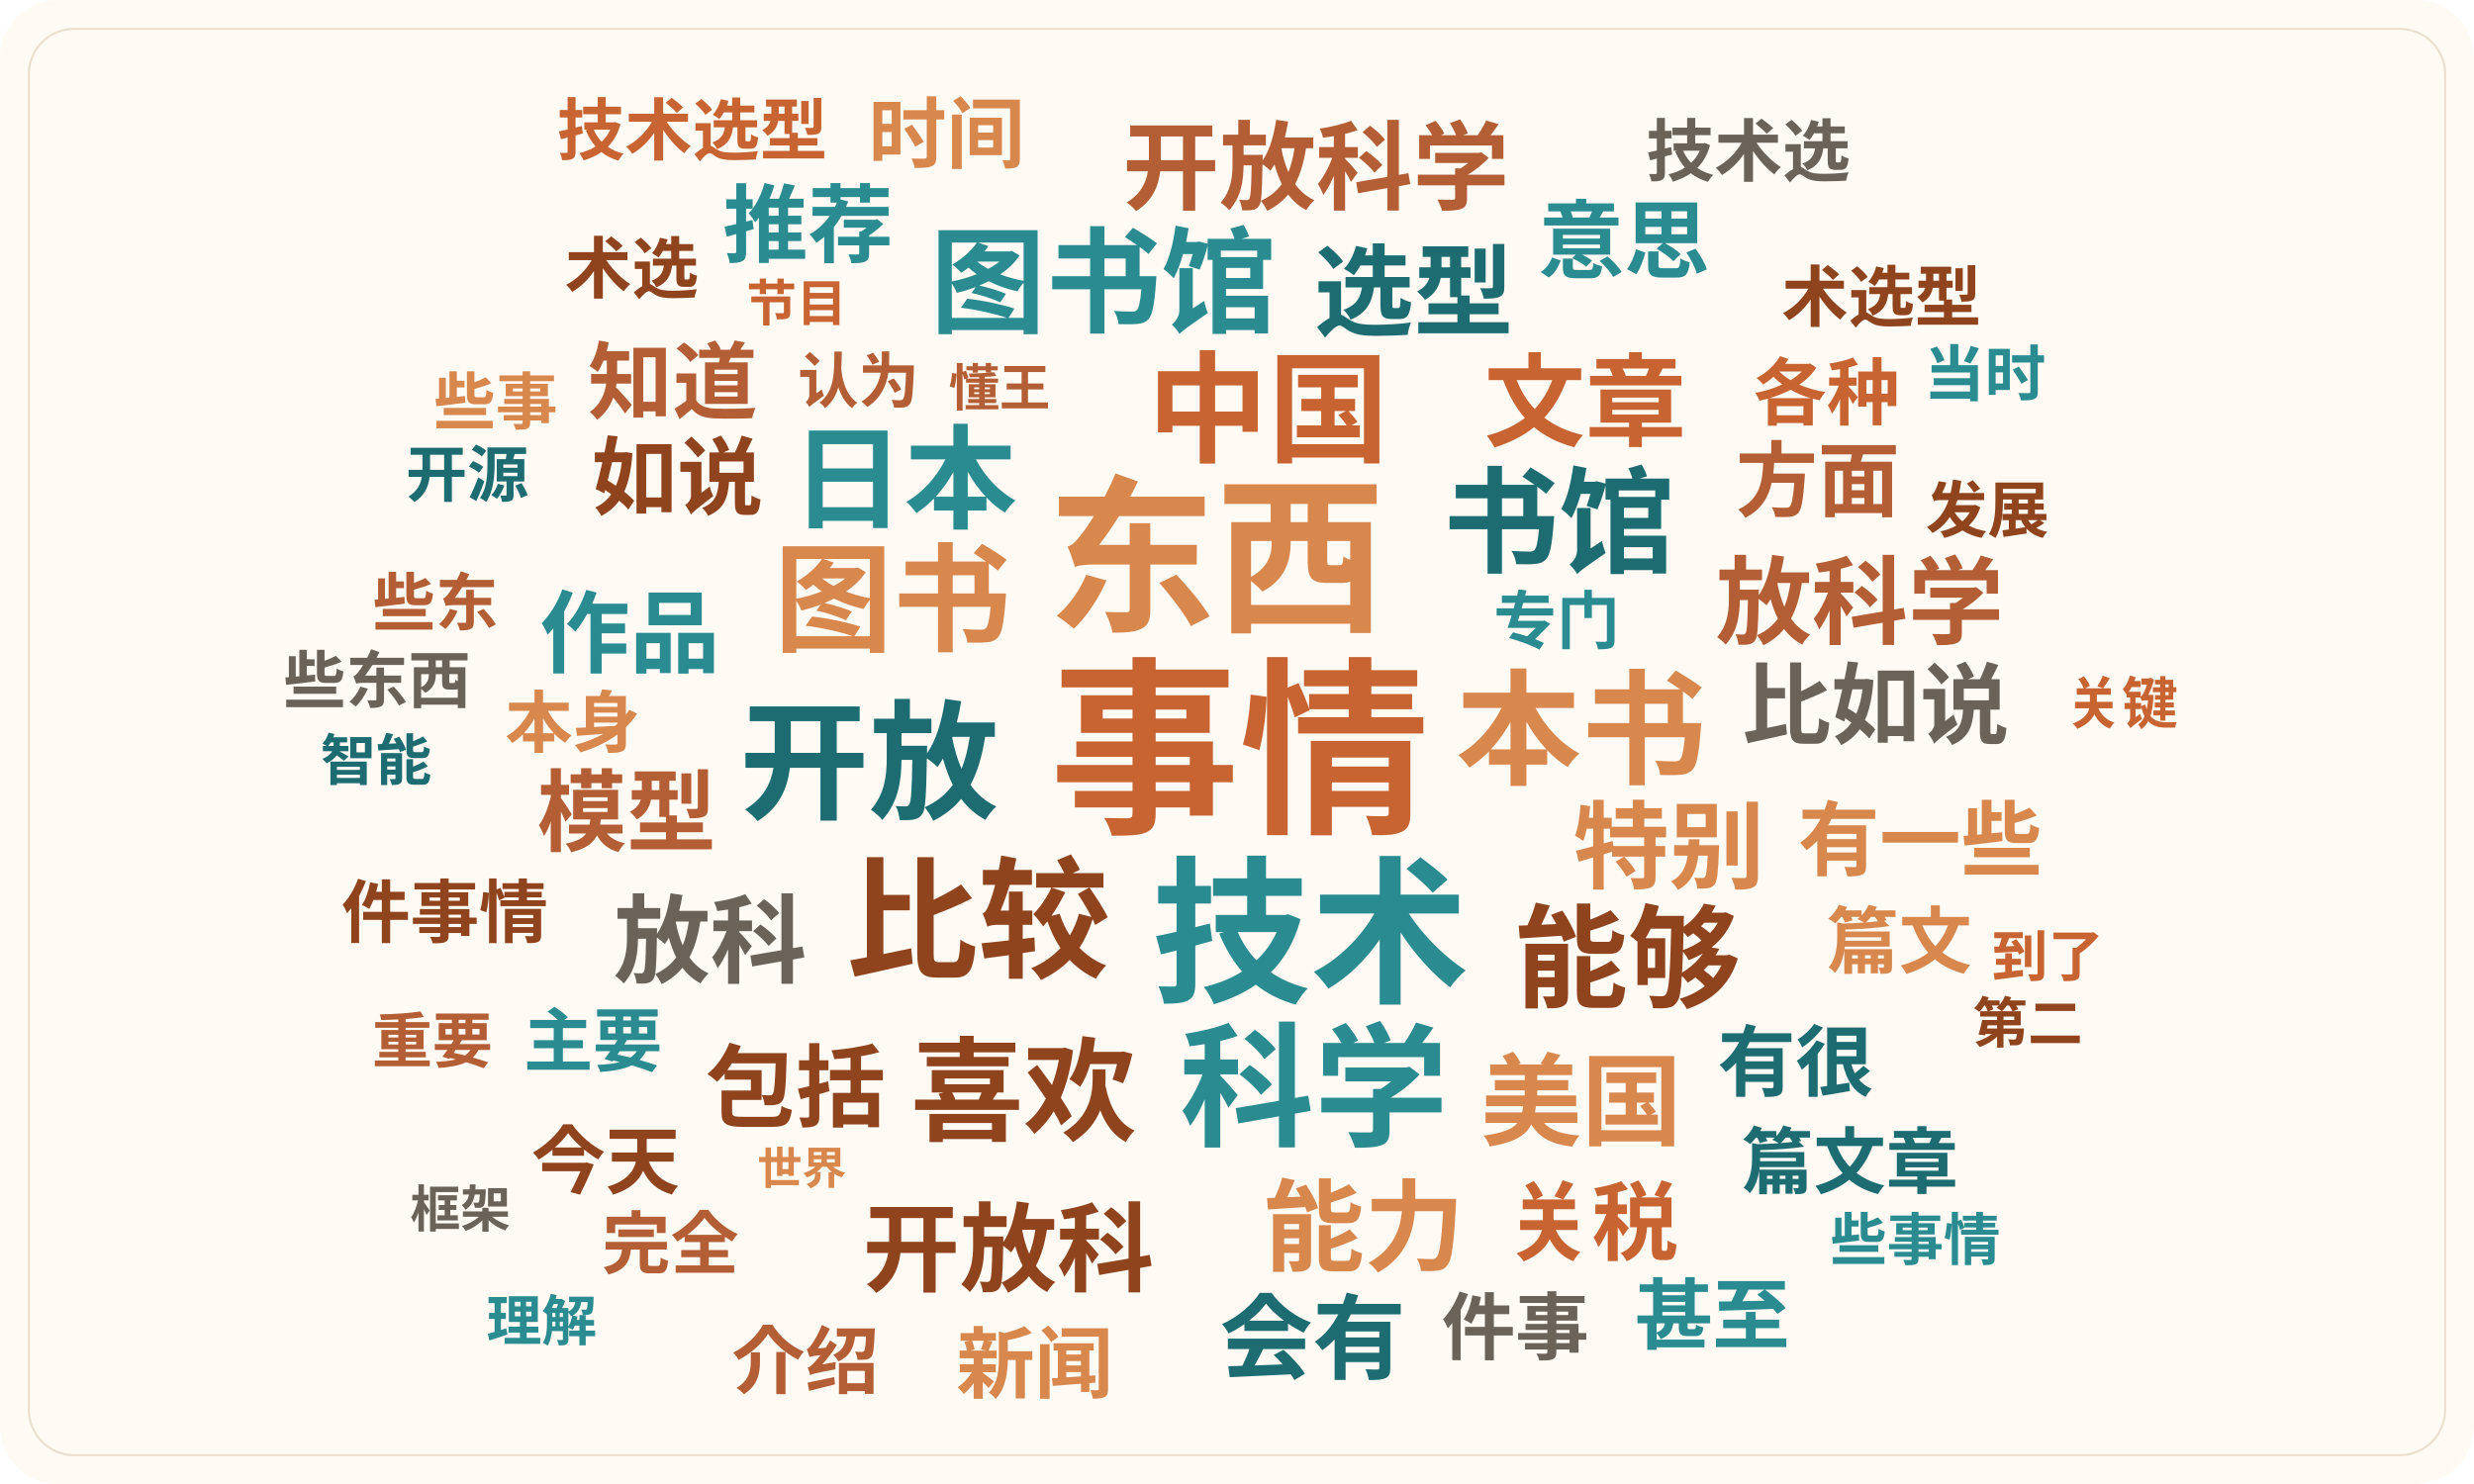
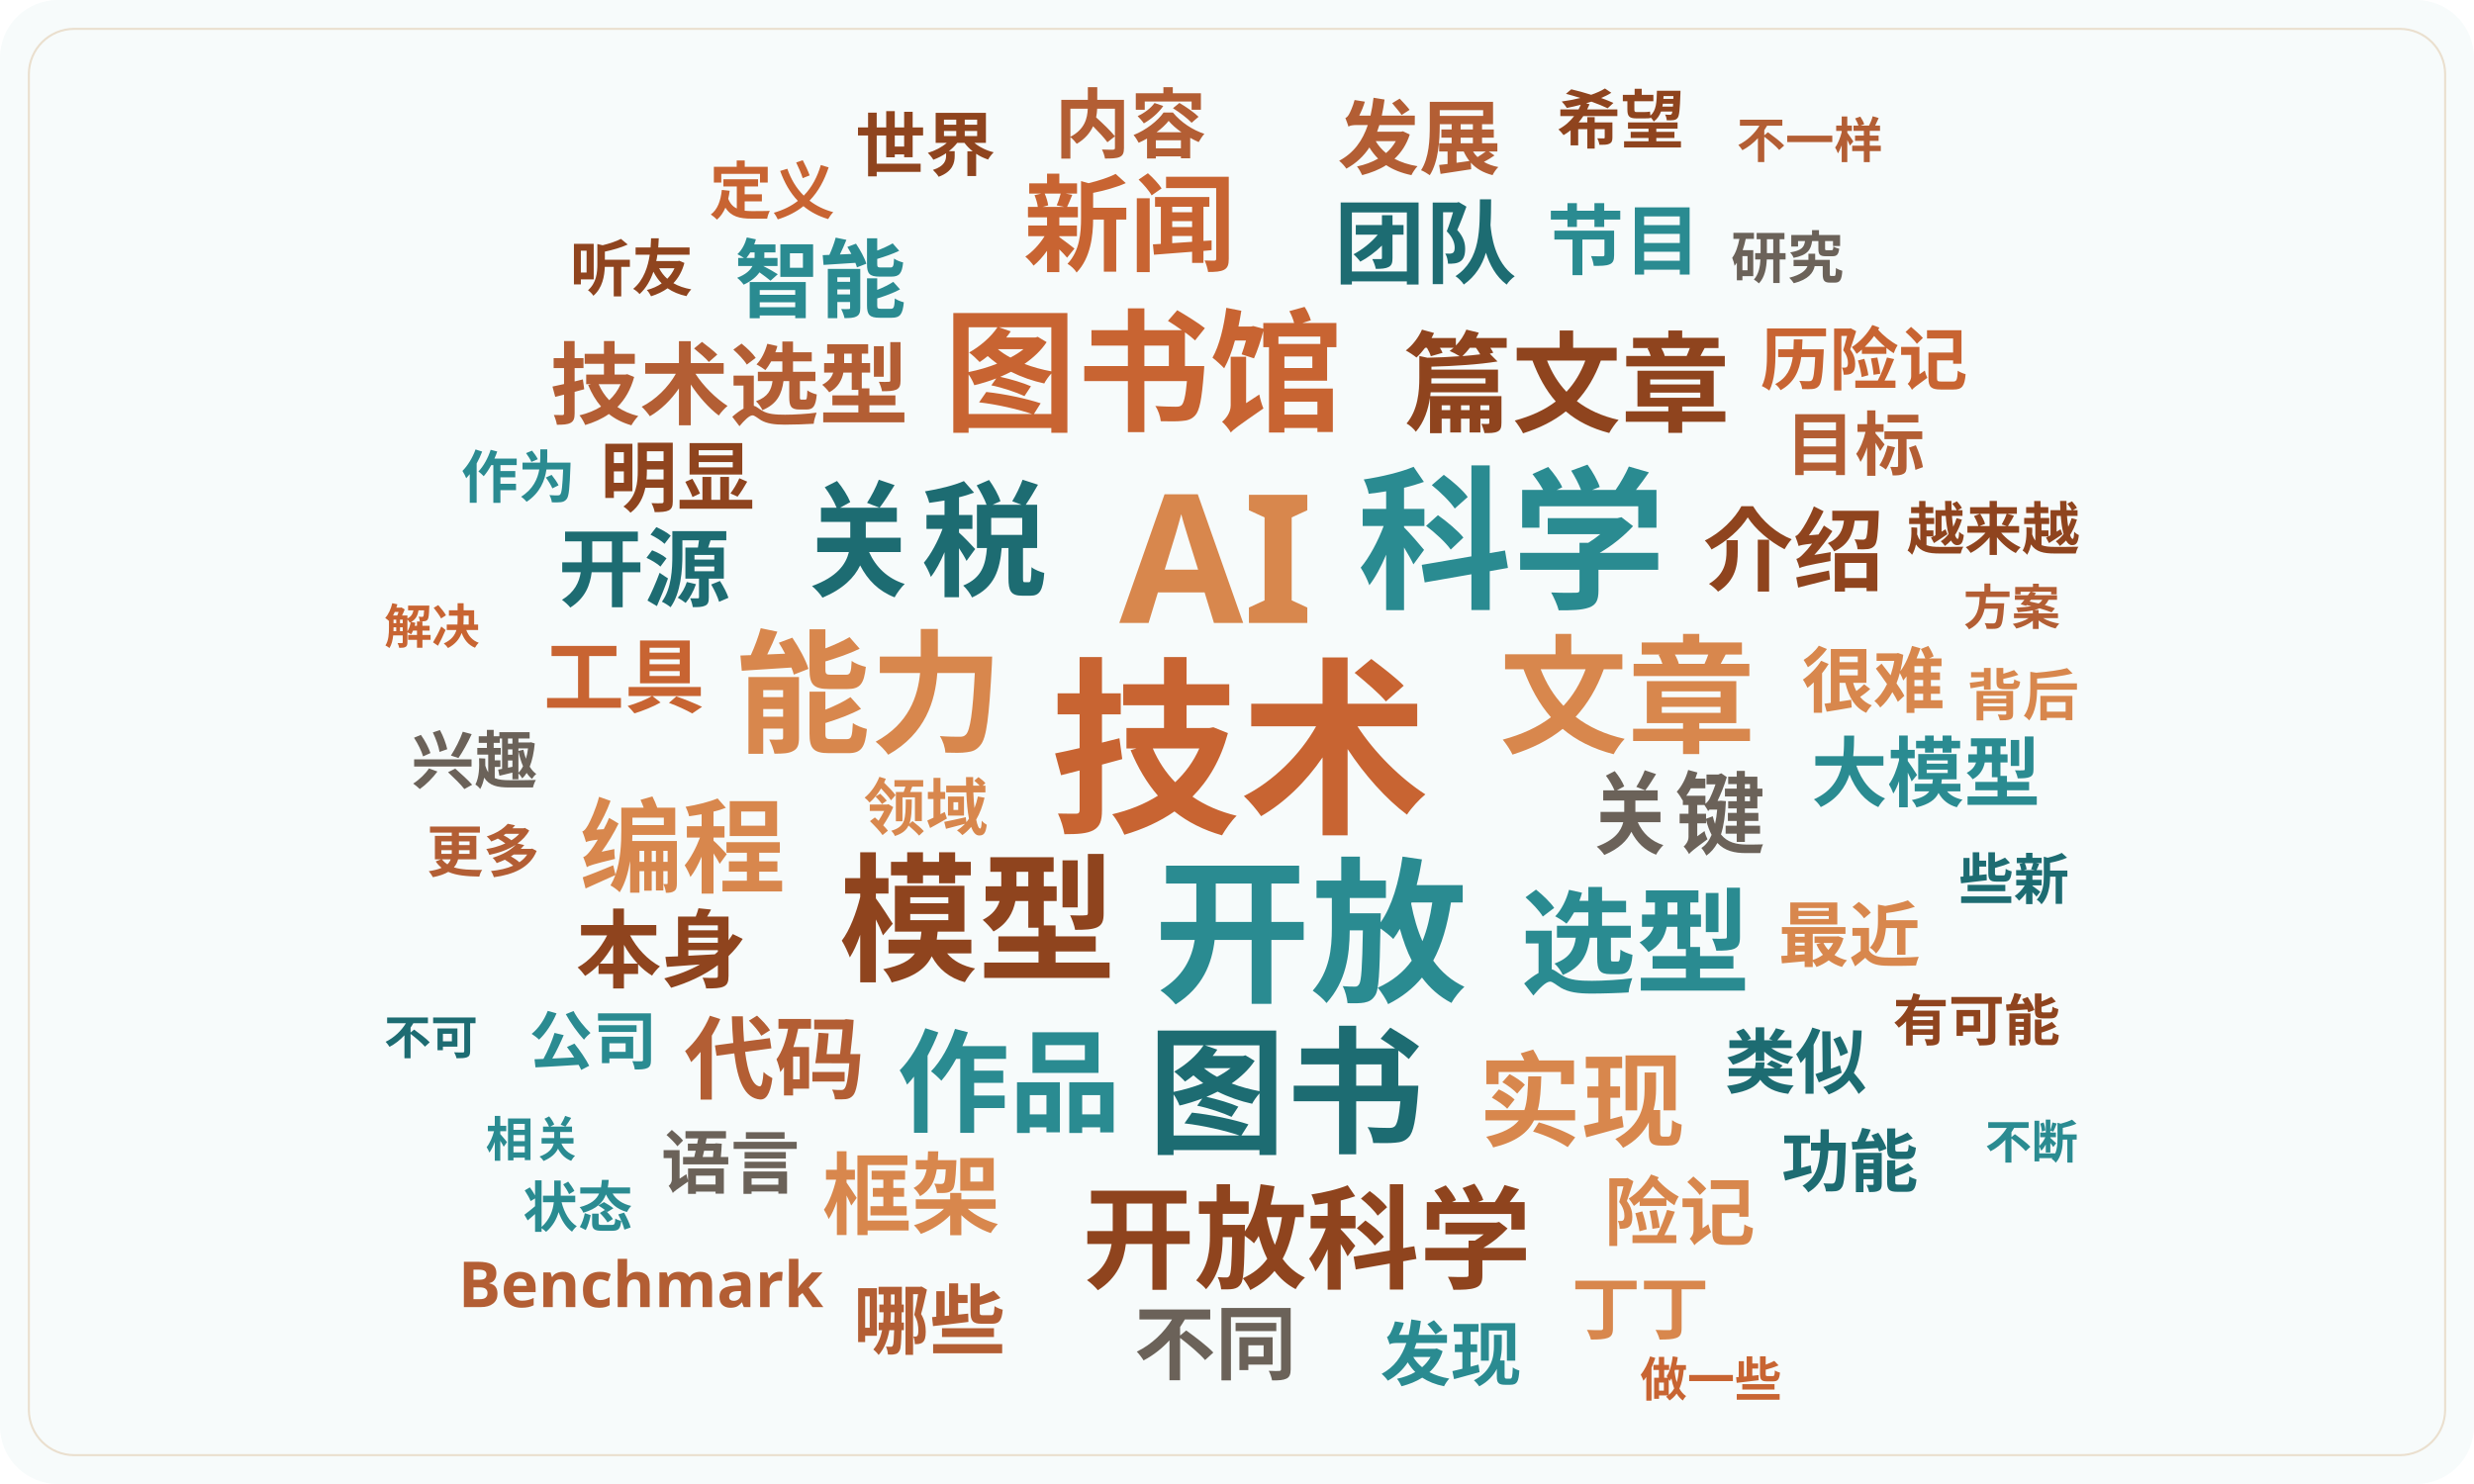
<svg xmlns="http://www.w3.org/2000/svg" viewBox="0 0 1200 720" width="1200" height="720" role="img" aria-labelledby="title desc">
-   <rect width="100%" height="100%" rx="28" fill="#fffaf4" />
+   <rect width="100%" height="100%" rx="28" fill="#f7fbfb" />
  <rect x="14" y="14" width="1172" height="692" rx="22" fill="none" stroke="#eadfce" />
-   <text x="389.0" y="566.9" font-size="21.6" fill="#d8874d" text-anchor="middle" dominant-baseline="middle" font-family="IBM Plex Sans, PingFang SC, Hiragino Sans GB, Microsoft YaHei, sans-serif" font-weight="700">世界</text>
-   <text x="386.4" y="147.3" font-size="24.3" fill="#c86432" text-anchor="middle" dominant-baseline="middle" font-family="IBM Plex Sans, PingFang SC, Hiragino Sans GB, Microsoft YaHei, sans-serif" font-weight="700">节目</text>
-   <text x="223.3" y="586.8" font-size="24.4" fill="#6b6259" text-anchor="middle" dominant-baseline="middle" font-family="IBM Plex Sans, PingFang SC, Hiragino Sans GB, Microsoft YaHei, sans-serif" font-weight="700">框架</text>
-   <text x="484.8" y="188.4" font-size="24.6" fill="#b35e34" text-anchor="middle" dominant-baseline="middle" font-family="IBM Plex Sans, PingFang SC, Hiragino Sans GB, Microsoft YaHei, sans-serif" font-weight="700">懂王</text>
-   <text x="983.6" y="496.6" font-size="26.6" fill="#8f441e" text-anchor="middle" dominant-baseline="middle" font-family="IBM Plex Sans, PingFang SC, Hiragino Sans GB, Microsoft YaHei, sans-serif" font-weight="700">第二</text>
-   <text x="262.7" y="641.1" font-size="26.7" fill="#2a8b91" text-anchor="middle" dominant-baseline="middle" font-family="IBM Plex Sans, PingFang SC, Hiragino Sans GB, Microsoft YaHei, sans-serif" font-weight="700">理解</text>
-   <text x="182.4" y="369.1" font-size="26.9" fill="#1d6c72" text-anchor="middle" dominant-baseline="middle" font-family="IBM Plex Sans, PingFang SC, Hiragino Sans GB, Microsoft YaHei, sans-serif" font-weight="700">智能</text>
-   <text x="993.3" y="464.1" font-size="27.1" fill="#c86432" text-anchor="middle" dominant-baseline="middle" font-family="IBM Plex Sans, PingFang SC, Hiragino Sans GB, Microsoft YaHei, sans-serif" font-weight="700">到了</text>
-   <text x="1029.2" y="341.5" font-size="27.3" fill="#c86432" text-anchor="middle" dominant-baseline="middle" font-family="IBM Plex Sans, PingFang SC, Hiragino Sans GB, Microsoft YaHei, sans-serif" font-weight="700">关键</text>
-   <text x="929.0" y="601.7" font-size="27.5" fill="#2a8b91" text-anchor="middle" dominant-baseline="middle" font-family="IBM Plex Sans, PingFang SC, Hiragino Sans GB, Microsoft YaHei, sans-serif" font-weight="700">些事情</text>
-   <text x="209.7" y="505.3" font-size="29.2" fill="#b35e34" text-anchor="middle" dominant-baseline="middle" font-family="IBM Plex Sans, PingFang SC, Hiragino Sans GB, Microsoft YaHei, sans-serif" font-weight="700">重要</text>
-   <text x="416.4" y="185.1" font-size="29.4" fill="#b35e34" text-anchor="middle" dominant-baseline="middle" font-family="IBM Plex Sans, PingFang SC, Hiragino Sans GB, Microsoft YaHei, sans-serif" font-weight="700">认为</text>
-   <text x="962.7" y="181.7" font-size="29.6" fill="#2a8b91" text-anchor="middle" dominant-baseline="middle" font-family="IBM Plex Sans, PingFang SC, Hiragino Sans GB, Microsoft YaHei, sans-serif" font-weight="700">当时</text>
-   <text x="226.6" y="230.4" font-size="29.8" fill="#1d6c72" text-anchor="middle" dominant-baseline="middle" font-family="IBM Plex Sans, PingFang SC, Hiragino Sans GB, Microsoft YaHei, sans-serif" font-weight="700">开源</text>
-   <text x="964.0" y="247.8" font-size="29.9" fill="#8f441e" text-anchor="middle" dominant-baseline="middle" font-family="IBM Plex Sans, PingFang SC, Hiragino Sans GB, Microsoft YaHei, sans-serif" font-weight="700">发展</text>
-   <text x="240.4" y="195.2" font-size="30.1" fill="#d8874d" text-anchor="middle" dominant-baseline="middle" font-family="IBM Plex Sans, PingFang SC, Hiragino Sans GB, Microsoft YaHei, sans-serif" font-weight="700">些事</text>
-   <text x="182.9" y="330.4" font-size="30.3" fill="#6b6259" text-anchor="middle" dominant-baseline="middle" font-family="IBM Plex Sans, PingFang SC, Hiragino Sans GB, Microsoft YaHei, sans-serif" font-weight="700">些东西</text>
-   <text x="211.2" y="292.7" font-size="30.5" fill="#b35e34" text-anchor="middle" dominant-baseline="middle" font-family="IBM Plex Sans, PingFang SC, Hiragino Sans GB, Microsoft YaHei, sans-serif" font-weight="700">些东</text>
-   <text x="755.1" y="301.5" font-size="30.7" fill="#2a8b91" text-anchor="middle" dominant-baseline="middle" font-family="IBM Plex Sans, PingFang SC, Hiragino Sans GB, Microsoft YaHei, sans-serif" font-weight="700">专门</text>
-   <text x="912.6" y="144.4" font-size="32.3" fill="#8f441e" text-anchor="middle" dominant-baseline="middle" font-family="IBM Plex Sans, PingFang SC, Hiragino Sans GB, Microsoft YaHei, sans-serif" font-weight="700">术选型</text>
-   <text x="306.4" y="130.6" font-size="32.5" fill="#8f441e" text-anchor="middle" dominant-baseline="middle" font-family="IBM Plex Sans, PingFang SC, Hiragino Sans GB, Microsoft YaHei, sans-serif" font-weight="700">术选</text>
-   <text x="277.7" y="350.9" font-size="32.7" fill="#d8874d" text-anchor="middle" dominant-baseline="middle" font-family="IBM Plex Sans, PingFang SC, Hiragino Sans GB, Microsoft YaHei, sans-serif" font-weight="700">本身</text>
-   <text x="335.8" y="63.5" font-size="32.8" fill="#c86432" text-anchor="middle" dominant-baseline="middle" font-family="IBM Plex Sans, PingFang SC, Hiragino Sans GB, Microsoft YaHei, sans-serif" font-weight="700">技术选型</text>
-   <text x="848.0" y="73.7" font-size="33.0" fill="#6b6259" text-anchor="middle" dominant-baseline="middle" font-family="IBM Plex Sans, PingFang SC, Hiragino Sans GB, Microsoft YaHei, sans-serif" font-weight="700">技术选</text>
-   <text x="325.2" y="603.7" font-size="33.2" fill="#b35e34" text-anchor="middle" dominant-baseline="middle" font-family="IBM Plex Sans, PingFang SC, Hiragino Sans GB, Microsoft YaHei, sans-serif" font-weight="700">完全</text>
-   <text x="215.7" y="442.9" font-size="33.4" fill="#8f441e" text-anchor="middle" dominant-baseline="middle" font-family="IBM Plex Sans, PingFang SC, Hiragino Sans GB, Microsoft YaHei, sans-serif" font-weight="700">件事情</text>
-   <text x="287.6" y="505.3" font-size="33.6" fill="#2a8b91" text-anchor="middle" dominant-baseline="middle" font-family="IBM Plex Sans, PingFang SC, Hiragino Sans GB, Microsoft YaHei, sans-serif" font-weight="700">主要</text>
-   <text x="897.2" y="563.9" font-size="35.1" fill="#1d6c72" text-anchor="middle" dominant-baseline="middle" font-family="IBM Plex Sans, PingFang SC, Hiragino Sans GB, Microsoft YaHei, sans-serif" font-weight="700">篇文章</text>
-   <text x="921.1" y="456.9" font-size="35.3" fill="#d8874d" text-anchor="middle" dominant-baseline="middle" font-family="IBM Plex Sans, PingFang SC, Hiragino Sans GB, Microsoft YaHei, sans-serif" font-weight="700">篇文</text>
-   <text x="886.0" y="190.9" font-size="35.5" fill="#c86432" text-anchor="middle" dominant-baseline="middle" font-family="IBM Plex Sans, PingFang SC, Hiragino Sans GB, Microsoft YaHei, sans-serif" font-weight="700">各种</text>
-   <text x="735.0" y="644.3" font-size="35.7" fill="#6b6259" text-anchor="middle" dominant-baseline="middle" font-family="IBM Plex Sans, PingFang SC, Hiragino Sans GB, Microsoft YaHei, sans-serif" font-weight="700">件事</text>
-   <text x="390.6" y="660.7" font-size="35.8" fill="#b35e34" text-anchor="middle" dominant-baseline="middle" font-family="IBM Plex Sans, PingFang SC, Hiragino Sans GB, Microsoft YaHei, sans-serif" font-weight="700">介绍</text>
-   <text x="293.7" y="563.7" font-size="36.0" fill="#8f441e" text-anchor="middle" dominant-baseline="middle" font-family="IBM Plex Sans, PingFang SC, Hiragino Sans GB, Microsoft YaHei, sans-serif" font-weight="700">今天</text>
-   <text x="830.6" y="638.4" font-size="37.5" fill="#2a8b91" text-anchor="middle" dominant-baseline="middle" font-family="IBM Plex Sans, PingFang SC, Hiragino Sans GB, Microsoft YaHei, sans-serif" font-weight="700">甚至</text>
-   <text x="870.9" y="515.6" font-size="37.7" fill="#1d6c72" text-anchor="middle" dominant-baseline="middle" font-family="IBM Plex Sans, PingFang SC, Hiragino Sans GB, Microsoft YaHei, sans-serif" font-weight="700">有很</text>
-   <text x="459.1" y="65.4" font-size="37.9" fill="#d8874d" text-anchor="middle" dominant-baseline="middle" font-family="IBM Plex Sans, PingFang SC, Hiragino Sans GB, Microsoft YaHei, sans-serif" font-weight="700">时间</text>
-   <text x="501.9" y="662.0" font-size="38.0" fill="#d8874d" text-anchor="middle" dominant-baseline="middle" font-family="IBM Plex Sans, PingFang SC, Hiragino Sans GB, Microsoft YaHei, sans-serif" font-weight="700">新闻</text>
-   <text x="931.4" y="407.8" font-size="39.5" fill="#d8874d" text-anchor="middle" dominant-baseline="middle" font-family="IBM Plex Sans, PingFang SC, Hiragino Sans GB, Microsoft YaHei, sans-serif" font-weight="700">有一些</text>
-   <text x="881.7" y="233.5" font-size="39.7" fill="#b35e34" text-anchor="middle" dominant-baseline="middle" font-family="IBM Plex Sans, PingFang SC, Hiragino Sans GB, Microsoft YaHei, sans-serif" font-weight="700">方面</text>
-   <text x="326.3" y="185.7" font-size="41.1" fill="#b35e34" text-anchor="middle" dominant-baseline="middle" font-family="IBM Plex Sans, PingFang SC, Hiragino Sans GB, Microsoft YaHei, sans-serif" font-weight="700">知道</text>
-   <text x="391.9" y="109.5" font-size="41.3" fill="#2a8b91" text-anchor="middle" dominant-baseline="middle" font-family="IBM Plex Sans, PingFang SC, Hiragino Sans GB, Microsoft YaHei, sans-serif" font-weight="700">推荐</text>
-   <text x="787.7" y="117.2" font-size="41.5" fill="#2a8b91" text-anchor="middle" dominant-baseline="middle" font-family="IBM Plex Sans, PingFang SC, Hiragino Sans GB, Microsoft YaHei, sans-serif" font-weight="700">意思</text>
-   <text x="328.5" y="232.0" font-size="41.6" fill="#8f441e" text-anchor="middle" dominant-baseline="middle" font-family="IBM Plex Sans, PingFang SC, Hiragino Sans GB, Microsoft YaHei, sans-serif" font-weight="700">如说</text>
-   <text x="772.1" y="593.5" font-size="41.8" fill="#c86432" text-anchor="middle" dominant-baseline="middle" font-family="IBM Plex Sans, PingFang SC, Hiragino Sans GB, Microsoft YaHei, sans-serif" font-weight="700">关税</text>
-   <text x="909.7" y="342.5" font-size="43.2" fill="#6b6259" text-anchor="middle" dominant-baseline="middle" font-family="IBM Plex Sans, PingFang SC, Hiragino Sans GB, Microsoft YaHei, sans-serif" font-weight="700">比如说</text>
-   <text x="304.0" y="394.4" font-size="43.4" fill="#b35e34" text-anchor="middle" dominant-baseline="middle" font-family="IBM Plex Sans, PingFang SC, Hiragino Sans GB, Microsoft YaHei, sans-serif" font-weight="700">模型</text>
-   <text x="385.9" y="527.9" font-size="43.6" fill="#8f441e" text-anchor="middle" dominant-baseline="middle" font-family="IBM Plex Sans, PingFang SC, Hiragino Sans GB, Microsoft YaHei, sans-serif" font-weight="700">包括</text>
-   <text x="305.5" y="307.6" font-size="43.7" fill="#2a8b91" text-anchor="middle" dominant-baseline="middle" font-family="IBM Plex Sans, PingFang SC, Hiragino Sans GB, Microsoft YaHei, sans-serif" font-weight="700">作品</text>
-   <text x="636.7" y="649.7" font-size="45.1" fill="#1d6c72" text-anchor="middle" dominant-baseline="middle" font-family="IBM Plex Sans, PingFang SC, Hiragino Sans GB, Microsoft YaHei, sans-serif" font-weight="700">会有</text>
-   <text x="809.6" y="411.2" font-size="46.4" fill="#d8874d" text-anchor="middle" dominant-baseline="middle" font-family="IBM Plex Sans, PingFang SC, Hiragino Sans GB, Microsoft YaHei, sans-serif" font-weight="700">特别</text>
-   <text x="902.1" y="292.5" font-size="46.6" fill="#b35e34" text-anchor="middle" dominant-baseline="middle" font-family="IBM Plex Sans, PingFang SC, Hiragino Sans GB, Microsoft YaHei, sans-serif" font-weight="700">放科学</text>
-   <text x="344.5" y="456.8" font-size="46.8" fill="#6b6259" text-anchor="middle" dominant-baseline="middle" font-family="IBM Plex Sans, PingFang SC, Hiragino Sans GB, Microsoft YaHei, sans-serif" font-weight="700">放科</text>
-   <text x="638.3" y="81.6" font-size="46.9" fill="#b35e34" text-anchor="middle" dominant-baseline="middle" font-family="IBM Plex Sans, PingFang SC, Hiragino Sans GB, Microsoft YaHei, sans-serif" font-weight="700">开放科学</text>
-   <text x="489.1" y="606.4" font-size="47.1" fill="#8f441e" text-anchor="middle" dominant-baseline="middle" font-family="IBM Plex Sans, PingFang SC, Hiragino Sans GB, Microsoft YaHei, sans-serif" font-weight="700">开放科</text>
-   <text x="685.7" y="142.0" font-size="48.4" fill="#1d6c72" text-anchor="middle" dominant-baseline="middle" font-family="IBM Plex Sans, PingFang SC, Hiragino Sans GB, Microsoft YaHei, sans-serif" font-weight="700">选型</text>
-   <text x="661.7" y="595.8" font-size="48.6" fill="#d8874d" text-anchor="middle" dominant-baseline="middle" font-family="IBM Plex Sans, PingFang SC, Hiragino Sans GB, Microsoft YaHei, sans-serif" font-weight="700">能力</text>
-   <text x="767.1" y="534.8" font-size="48.8" fill="#d8874d" text-anchor="middle" dominant-baseline="middle" font-family="IBM Plex Sans, PingFang SC, Hiragino Sans GB, Microsoft YaHei, sans-serif" font-weight="700">美国</text>
-   <text x="768.9" y="195.4" font-size="49.0" fill="#c86432" text-anchor="middle" dominant-baseline="middle" font-family="IBM Plex Sans, PingFang SC, Hiragino Sans GB, Microsoft YaHei, sans-serif" font-weight="700">文章</text>
-   <text x="789.5" y="465.4" font-size="54.5" fill="#8f441e" text-anchor="middle" dominant-baseline="middle" font-family="IBM Plex Sans, PingFang SC, Hiragino Sans GB, Microsoft YaHei, sans-serif" font-weight="700">能够</text>
-   <text x="438.6" y="232.9" font-size="54.7" fill="#2a8b91" text-anchor="middle" dominant-baseline="middle" font-family="IBM Plex Sans, PingFang SC, Hiragino Sans GB, Microsoft YaHei, sans-serif" font-weight="700">日本</text>
-   <text x="496.5" y="530.0" font-size="54.8" fill="#8f441e" text-anchor="middle" dominant-baseline="middle" font-family="IBM Plex Sans, PingFang SC, Hiragino Sans GB, Microsoft YaHei, sans-serif" font-weight="700">喜欢</text>
-   <text x="535.2" y="137.5" font-size="56.0" fill="#2a8b91" text-anchor="middle" dominant-baseline="middle" font-family="IBM Plex Sans, PingFang SC, Hiragino Sans GB, Microsoft YaHei, sans-serif" font-weight="700">图书馆</text>
-   <text x="756.1" y="253.9" font-size="56.2" fill="#1d6c72" text-anchor="middle" dominant-baseline="middle" font-family="IBM Plex Sans, PingFang SC, Hiragino Sans GB, Microsoft YaHei, sans-serif" font-weight="700">书馆</text>
-   <text x="432.9" y="291.5" font-size="57.4" fill="#d8874d" text-anchor="middle" dominant-baseline="middle" font-family="IBM Plex Sans, PingFang SC, Hiragino Sans GB, Microsoft YaHei, sans-serif" font-weight="700">图书</text>
-   <text x="615.1" y="199.2" font-size="58.6" fill="#c86432" text-anchor="middle" dominant-baseline="middle" font-family="IBM Plex Sans, PingFang SC, Hiragino Sans GB, Microsoft YaHei, sans-serif" font-weight="700">中国</text>
-   <text x="766.9" y="354.6" font-size="60.7" fill="#d8874d" text-anchor="middle" dominant-baseline="middle" font-family="IBM Plex Sans, PingFang SC, Hiragino Sans GB, Microsoft YaHei, sans-serif" font-weight="700">本书</text>
-   <text x="421.5" y="370.5" font-size="62.8" fill="#1d6c72" text-anchor="middle" dominant-baseline="middle" font-family="IBM Plex Sans, PingFang SC, Hiragino Sans GB, Microsoft YaHei, sans-serif" font-weight="700">开放</text>
-   <text x="474.3" y="447.1" font-size="64.0" fill="#8f441e" text-anchor="middle" dominant-baseline="middle" font-family="IBM Plex Sans, PingFang SC, Hiragino Sans GB, Microsoft YaHei, sans-serif" font-weight="700">比较</text>
-   <text x="637.4" y="528.2" font-size="65.1" fill="#2a8b91" text-anchor="middle" dominant-baseline="middle" font-family="IBM Plex Sans, PingFang SC, Hiragino Sans GB, Microsoft YaHei, sans-serif" font-weight="700">科学</text>
-   <text x="635.6" y="453.6" font-size="76.9" fill="#2a8b91" text-anchor="middle" dominant-baseline="middle" font-family="IBM Plex Sans, PingFang SC, Hiragino Sans GB, Microsoft YaHei, sans-serif" font-weight="700">技术</text>
-   <text x="589.9" y="271.5" font-size="82.1" fill="#d8874d" text-anchor="middle" dominant-baseline="middle" font-family="IBM Plex Sans, PingFang SC, Hiragino Sans GB, Microsoft YaHei, sans-serif" font-weight="700">东西</text>
-   <text x="601.3" y="364.8" font-size="92.0" fill="#c86432" text-anchor="middle" dominant-baseline="middle" font-family="IBM Plex Sans, PingFang SC, Hiragino Sans GB, Microsoft YaHei, sans-serif" font-weight="700">事情</text>
+   <text x="985.4" y="554.2" font-size="22.5" fill="#2a8b91" text-anchor="middle" dominant-baseline="middle" font-family="IBM Plex Sans, PingFang SC, Hiragino Sans GB, Microsoft YaHei, sans-serif" font-weight="700">不断</text>
+   <text x="209.0" y="503.5" font-size="22.7" fill="#1d6c72" text-anchor="middle" dominant-baseline="middle" font-family="IBM Plex Sans, PingFang SC, Hiragino Sans GB, Microsoft YaHei, sans-serif" font-weight="700">不可</text>
+   <text x="829.9" y="669.5" font-size="22.9" fill="#c86432" text-anchor="middle" dominant-baseline="middle" font-family="IBM Plex Sans, PingFang SC, Hiragino Sans GB, Microsoft YaHei, sans-serif" font-weight="700">做一些</text>
+   <text x="209.5" y="304.2" font-size="23.1" fill="#c86432" text-anchor="middle" dominant-baseline="middle" font-family="IBM Plex Sans, PingFang SC, Hiragino Sans GB, Microsoft YaHei, sans-serif" font-weight="700">解决</text>
+   <text x="258.8" y="553.0" font-size="23.2" fill="#2a8b91" text-anchor="middle" dominant-baseline="middle" font-family="IBM Plex Sans, PingFang SC, Hiragino Sans GB, Microsoft YaHei, sans-serif" font-weight="700">相关</text>
+   <text x="975.8" y="294.9" font-size="23.4" fill="#b35e34" text-anchor="middle" dominant-baseline="middle" font-family="IBM Plex Sans, PingFang SC, Hiragino Sans GB, Microsoft YaHei, sans-serif" font-weight="700">方案</text>
+   <text x="877.8" y="68.3" font-size="23.6" fill="#b35e34" text-anchor="middle" dominant-baseline="middle" font-family="IBM Plex Sans, PingFang SC, Hiragino Sans GB, Microsoft YaHei, sans-serif" font-weight="700">不一样</text>
+   <text x="280.2" y="586.0" font-size="26.6" fill="#2a8b91" text-anchor="middle" dominant-baseline="middle" font-family="IBM Plex Sans, PingFang SC, Hiragino Sans GB, Microsoft YaHei, sans-serif" font-weight="700">状态</text>
+   <text x="976.8" y="426.9" font-size="26.8" fill="#1d6c72" text-anchor="middle" dominant-baseline="middle" font-family="IBM Plex Sans, PingFang SC, Hiragino Sans GB, Microsoft YaHei, sans-serif" font-weight="700">些新</text>
+   <text x="958.7" y="495.4" font-size="27.0" fill="#8f441e" text-anchor="middle" dominant-baseline="middle" font-family="IBM Plex Sans, PingFang SC, Hiragino Sans GB, Microsoft YaHei, sans-serif" font-weight="700">有可能</text>
+   <text x="981.1" y="337.6" font-size="27.1" fill="#d8874d" text-anchor="middle" dominant-baseline="middle" font-family="IBM Plex Sans, PingFang SC, Hiragino Sans GB, Microsoft YaHei, sans-serif" font-weight="700">背后</text>
+   <text x="866.9" y="125.3" font-size="27.3" fill="#6b6259" text-anchor="middle" dominant-baseline="middle" font-family="IBM Plex Sans, PingFang SC, Hiragino Sans GB, Microsoft YaHei, sans-serif" font-weight="700">研究</text>
+   <text x="234.4" y="413.5" font-size="27.5" fill="#b35e34" text-anchor="middle" dominant-baseline="middle" font-family="IBM Plex Sans, PingFang SC, Hiragino Sans GB, Microsoft YaHei, sans-serif" font-weight="700">更多</text>
+   <text x="251.4" y="231.8" font-size="27.7" fill="#2a8b91" text-anchor="middle" dominant-baseline="middle" font-family="IBM Plex Sans, PingFang SC, Hiragino Sans GB, Microsoft YaHei, sans-serif" font-weight="700">作为</text>
+   <text x="966.8" y="257.0" font-size="27.9" fill="#8f441e" text-anchor="middle" dominant-baseline="middle" font-family="IBM Plex Sans, PingFang SC, Hiragino Sans GB, Microsoft YaHei, sans-serif" font-weight="700">越来越</text>
+   <text x="306.4" y="130.6" font-size="30.0" fill="#8f441e" text-anchor="middle" dominant-baseline="middle" font-family="IBM Plex Sans, PingFang SC, Hiragino Sans GB, Microsoft YaHei, sans-serif" font-weight="700">听友</text>
+   <text x="449.0" y="392.1" font-size="30.2" fill="#d8874d" text-anchor="middle" dominant-baseline="middle" font-family="IBM Plex Sans, PingFang SC, Hiragino Sans GB, Microsoft YaHei, sans-serif" font-weight="700">领域</text>
+   <text x="374.5" y="93.0" font-size="30.4" fill="#c86432" text-anchor="middle" dominant-baseline="middle" font-family="IBM Plex Sans, PingFang SC, Hiragino Sans GB, Microsoft YaHei, sans-serif" font-weight="700">定义</text>
+   <text x="230.1" y="369.4" font-size="30.6" fill="#6b6259" text-anchor="middle" dominant-baseline="middle" font-family="IBM Plex Sans, PingFang SC, Hiragino Sans GB, Microsoft YaHei, sans-serif" font-weight="700">兴趣</text>
+   <text x="310.8" y="623.3" font-size="30.8" fill="#b35e34" text-anchor="middle" dominant-baseline="middle" font-family="IBM Plex Sans, PingFang SC, Hiragino Sans GB, Microsoft YaHei, sans-serif" font-weight="700">Benchmark</text>
+   <text x="786.1" y="58.5" font-size="30.9" fill="#8f441e" text-anchor="middle" dominant-baseline="middle" font-family="IBM Plex Sans, PingFang SC, Hiragino Sans GB, Microsoft YaHei, sans-serif" font-weight="700">希望</text>
+   <text x="287.6" y="505.3" font-size="31.1" fill="#2a8b91" text-anchor="middle" dominant-baseline="middle" font-family="IBM Plex Sans, PingFang SC, Hiragino Sans GB, Microsoft YaHei, sans-serif" font-weight="700">公司</text>
+   <text x="897.2" y="563.9" font-size="33.1" fill="#1d6c72" text-anchor="middle" dominant-baseline="middle" font-family="IBM Plex Sans, PingFang SC, Hiragino Sans GB, Microsoft YaHei, sans-serif" font-weight="700">功能</text>
+   <text x="795.6" y="635.5" font-size="33.3" fill="#d8874d" text-anchor="middle" dominant-baseline="middle" font-family="IBM Plex Sans, PingFang SC, Hiragino Sans GB, Microsoft YaHei, sans-serif" font-weight="700">丁丁</text>
+   <text x="904.1" y="174.8" font-size="33.5" fill="#c86432" text-anchor="middle" dominant-baseline="middle" font-family="IBM Plex Sans, PingFang SC, Hiragino Sans GB, Microsoft YaHei, sans-serif" font-weight="700">历险记</text>
+   <text x="354.3" y="564.5" font-size="33.6" fill="#6b6259" text-anchor="middle" dominant-baseline="middle" font-family="IBM Plex Sans, PingFang SC, Hiragino Sans GB, Microsoft YaHei, sans-serif" font-weight="700">语言</text>
+   <text x="899.8" y="216.0" font-size="33.8" fill="#b35e34" text-anchor="middle" dominant-baseline="middle" font-family="IBM Plex Sans, PingFang SC, Hiragino Sans GB, Microsoft YaHei, sans-serif" font-weight="700">目标</text>
+   <text x="448.9" y="70.6" font-size="34.0" fill="#8f441e" text-anchor="middle" dominant-baseline="middle" font-family="IBM Plex Sans, PingFang SC, Hiragino Sans GB, Microsoft YaHei, sans-serif" font-weight="700">世界</text>
+   <text x="703.7" y="657.5" font-size="34.2" fill="#2a8b91" text-anchor="middle" dominant-baseline="middle" font-family="IBM Plex Sans, PingFang SC, Hiragino Sans GB, Microsoft YaHei, sans-serif" font-weight="700">发现</text>
+   <text x="870.9" y="515.6" font-size="34.4" fill="#1d6c72" text-anchor="middle" dominant-baseline="middle" font-family="IBM Plex Sans, PingFang SC, Hiragino Sans GB, Microsoft YaHei, sans-serif" font-weight="700">类似</text>
+   <text x="897.0" y="454.0" font-size="34.5" fill="#d8874d" text-anchor="middle" dominant-baseline="middle" font-family="IBM Plex Sans, PingFang SC, Hiragino Sans GB, Microsoft YaHei, sans-serif" font-weight="700">最近</text>
+   <text x="908.6" y="330.6" font-size="34.7" fill="#d8874d" text-anchor="middle" dominant-baseline="middle" font-family="IBM Plex Sans, PingFang SC, Hiragino Sans GB, Microsoft YaHei, sans-serif" font-weight="700">很难</text>
+   <text x="814.7" y="588.5" font-size="36.6" fill="#d8874d" text-anchor="middle" dominant-baseline="middle" font-family="IBM Plex Sans, PingFang SC, Hiragino Sans GB, Microsoft YaHei, sans-serif" font-weight="700">险记</text>
+   <text x="548.3" y="60.7" font-size="36.8" fill="#b35e34" text-anchor="middle" dominant-baseline="middle" font-family="IBM Plex Sans, PingFang SC, Hiragino Sans GB, Microsoft YaHei, sans-serif" font-weight="700">内容</text>
+   <text x="450.9" y="641.1" font-size="36.9" fill="#b35e34" text-anchor="middle" dominant-baseline="middle" font-family="IBM Plex Sans, PingFang SC, Hiragino Sans GB, Microsoft YaHei, sans-serif" font-weight="700">哪些</text>
+   <text x="934.1" y="375.4" font-size="37.1" fill="#2a8b91" text-anchor="middle" dominant-baseline="middle" font-family="IBM Plex Sans, PingFang SC, Hiragino Sans GB, Microsoft YaHei, sans-serif" font-weight="700">大模型</text>
+   <text x="787.7" y="117.2" font-size="37.3" fill="#2a8b91" text-anchor="middle" dominant-baseline="middle" font-family="IBM Plex Sans, PingFang SC, Hiragino Sans GB, Microsoft YaHei, sans-serif" font-weight="700">节目</text>
+   <text x="328.5" y="232.0" font-size="37.5" fill="#8f441e" text-anchor="middle" dominant-baseline="middle" font-family="IBM Plex Sans, PingFang SC, Hiragino Sans GB, Microsoft YaHei, sans-serif" font-weight="700">明显</text>
+   <text x="302.8" y="328.9" font-size="39.2" fill="#c86432" text-anchor="middle" dominant-baseline="middle" font-family="IBM Plex Sans, PingFang SC, Hiragino Sans GB, Microsoft YaHei, sans-serif" font-weight="700">工具</text>
+   <text x="589.5" y="652.4" font-size="39.4" fill="#6b6259" text-anchor="middle" dominant-baseline="middle" font-family="IBM Plex Sans, PingFang SC, Hiragino Sans GB, Microsoft YaHei, sans-serif" font-weight="700">不同</text>
+   <text x="688.4" y="67.5" font-size="39.6" fill="#b35e34" text-anchor="middle" dominant-baseline="middle" font-family="IBM Plex Sans, PingFang SC, Hiragino Sans GB, Microsoft YaHei, sans-serif" font-weight="700">发展</text>
+   <text x="320.7" y="461.4" font-size="41.3" fill="#8f441e" text-anchor="middle" dominant-baseline="middle" font-family="IBM Plex Sans, PingFang SC, Hiragino Sans GB, Microsoft YaHei, sans-serif" font-weight="700">本身</text>
+   <text x="397.8" y="136.2" font-size="41.5" fill="#2a8b91" text-anchor="middle" dominant-baseline="middle" font-family="IBM Plex Sans, PingFang SC, Hiragino Sans GB, Microsoft YaHei, sans-serif" font-weight="700">智能</text>
+   <text x="312.4" y="276.3" font-size="41.6" fill="#1d6c72" text-anchor="middle" dominant-baseline="middle" font-family="IBM Plex Sans, PingFang SC, Hiragino Sans GB, Microsoft YaHei, sans-serif" font-weight="700">开源</text>
+   <text x="442.0" y="580.2" font-size="43.3" fill="#d8874d" text-anchor="middle" dominant-baseline="middle" font-family="IBM Plex Sans, PingFang SC, Hiragino Sans GB, Microsoft YaHei, sans-serif" font-weight="700">框架</text>
+   <text x="353.8" y="187.2" font-size="43.5" fill="#b35e34" text-anchor="middle" dominant-baseline="middle" font-family="IBM Plex Sans, PingFang SC, Hiragino Sans GB, Microsoft YaHei, sans-serif" font-weight="700">技术选型</text>
+   <text x="812.6" y="395.5" font-size="43.6" fill="#6b6259" text-anchor="middle" dominant-baseline="middle" font-family="IBM Plex Sans, PingFang SC, Hiragino Sans GB, Microsoft YaHei, sans-serif" font-weight="700">关键</text>
+   <text x="375.7" y="514.3" font-size="43.8" fill="#b35e34" text-anchor="middle" dominant-baseline="middle" font-family="IBM Plex Sans, PingFang SC, Hiragino Sans GB, Microsoft YaHei, sans-serif" font-weight="700">代码</text>
+   <text x="869.9" y="267.7" font-size="44.0" fill="#8f441e" text-anchor="middle" dominant-baseline="middle" font-family="IBM Plex Sans, PingFang SC, Hiragino Sans GB, Microsoft YaHei, sans-serif" font-weight="700">介绍</text>
+   <text x="691.3" y="118.6" font-size="44.2" fill="#1d6c72" text-anchor="middle" dominant-baseline="middle" font-family="IBM Plex Sans, PingFang SC, Hiragino Sans GB, Microsoft YaHei, sans-serif" font-weight="700">团队</text>
+   <text x="331.1" y="411.7" font-size="49.8" fill="#d8874d" text-anchor="middle" dominant-baseline="middle" font-family="IBM Plex Sans, PingFang SC, Hiragino Sans GB, Microsoft YaHei, sans-serif" font-weight="700">编程</text>
+   <text x="767.1" y="534.8" font-size="50.0" fill="#d8874d" text-anchor="middle" dominant-baseline="middle" font-family="IBM Plex Sans, PingFang SC, Hiragino Sans GB, Microsoft YaHei, sans-serif" font-weight="700">实现</text>
+   <text x="547.9" y="109.5" font-size="51.4" fill="#c86432" text-anchor="middle" dominant-baseline="middle" font-family="IBM Plex Sans, PingFang SC, Hiragino Sans GB, Microsoft YaHei, sans-serif" font-weight="700">新闻</text>
+   <text x="759.8" y="186.8" font-size="52.9" fill="#8f441e" text-anchor="middle" dominant-baseline="middle" font-family="IBM Plex Sans, PingFang SC, Hiragino Sans GB, Microsoft YaHei, sans-serif" font-weight="700">篇文章</text>
+   <text x="489.5" y="525.8" font-size="54.3" fill="#2a8b91" text-anchor="middle" dominant-baseline="middle" font-family="IBM Plex Sans, PingFang SC, Hiragino Sans GB, Microsoft YaHei, sans-serif" font-weight="700">作品</text>
+   <text x="633.9" y="601.8" font-size="54.5" fill="#8f441e" text-anchor="middle" dominant-baseline="middle" font-family="IBM Plex Sans, PingFang SC, Hiragino Sans GB, Microsoft YaHei, sans-serif" font-weight="700">开放科学</text>
+   <text x="793.3" y="457.9" font-size="55.8" fill="#2a8b91" text-anchor="middle" dominant-baseline="middle" font-family="IBM Plex Sans, PingFang SC, Hiragino Sans GB, Microsoft YaHei, sans-serif" font-weight="700">选型</text>
+   <text x="446.9" y="263.1" font-size="60.7" fill="#1d6c72" text-anchor="middle" dominant-baseline="middle" font-family="IBM Plex Sans, PingFang SC, Hiragino Sans GB, Microsoft YaHei, sans-serif" font-weight="700">关税</text>
+   <text x="789.4" y="338.6" font-size="62.1" fill="#d8874d" text-anchor="middle" dominant-baseline="middle" font-family="IBM Plex Sans, PingFang SC, Hiragino Sans GB, Microsoft YaHei, sans-serif" font-weight="700">文章</text>
+   <text x="554.5" y="181.6" font-size="64.5" fill="#c86432" text-anchor="middle" dominant-baseline="middle" font-family="IBM Plex Sans, PingFang SC, Hiragino Sans GB, Microsoft YaHei, sans-serif" font-weight="700">图书馆</text>
+   <text x="421.9" y="337.4" font-size="64.7" fill="#d8874d" text-anchor="middle" dominant-baseline="middle" font-family="IBM Plex Sans, PingFang SC, Hiragino Sans GB, Microsoft YaHei, sans-serif" font-weight="700">能力</text>
+   <text x="623.7" y="530.9" font-size="67.0" fill="#1d6c72" text-anchor="middle" dominant-baseline="middle" font-family="IBM Plex Sans, PingFang SC, Hiragino Sans GB, Microsoft YaHei, sans-serif" font-weight="700">图书</text>
+   <text x="474.3" y="447.1" font-size="67.2" fill="#8f441e" text-anchor="middle" dominant-baseline="middle" font-family="IBM Plex Sans, PingFang SC, Hiragino Sans GB, Microsoft YaHei, sans-serif" font-weight="700">模型</text>
+   <text x="733.3" y="263.2" font-size="74.8" fill="#2a8b91" text-anchor="middle" dominant-baseline="middle" font-family="IBM Plex Sans, PingFang SC, Hiragino Sans GB, Microsoft YaHei, sans-serif" font-weight="700">科学</text>
+   <text x="635.6" y="453.6" font-size="76.0" fill="#2a8b91" text-anchor="middle" dominant-baseline="middle" font-family="IBM Plex Sans, PingFang SC, Hiragino Sans GB, Microsoft YaHei, sans-serif" font-weight="700">开放</text>
+   <text x="589.9" y="271.5" font-size="87.1" fill="#d8874d" text-anchor="middle" dominant-baseline="middle" font-family="IBM Plex Sans, PingFang SC, Hiragino Sans GB, Microsoft YaHei, sans-serif" font-weight="700">AI</text>
+   <text x="601.3" y="364.8" font-size="92.0" fill="#c86432" text-anchor="middle" dominant-baseline="middle" font-family="IBM Plex Sans, PingFang SC, Hiragino Sans GB, Microsoft YaHei, sans-serif" font-weight="700">技术</text>
</svg>
